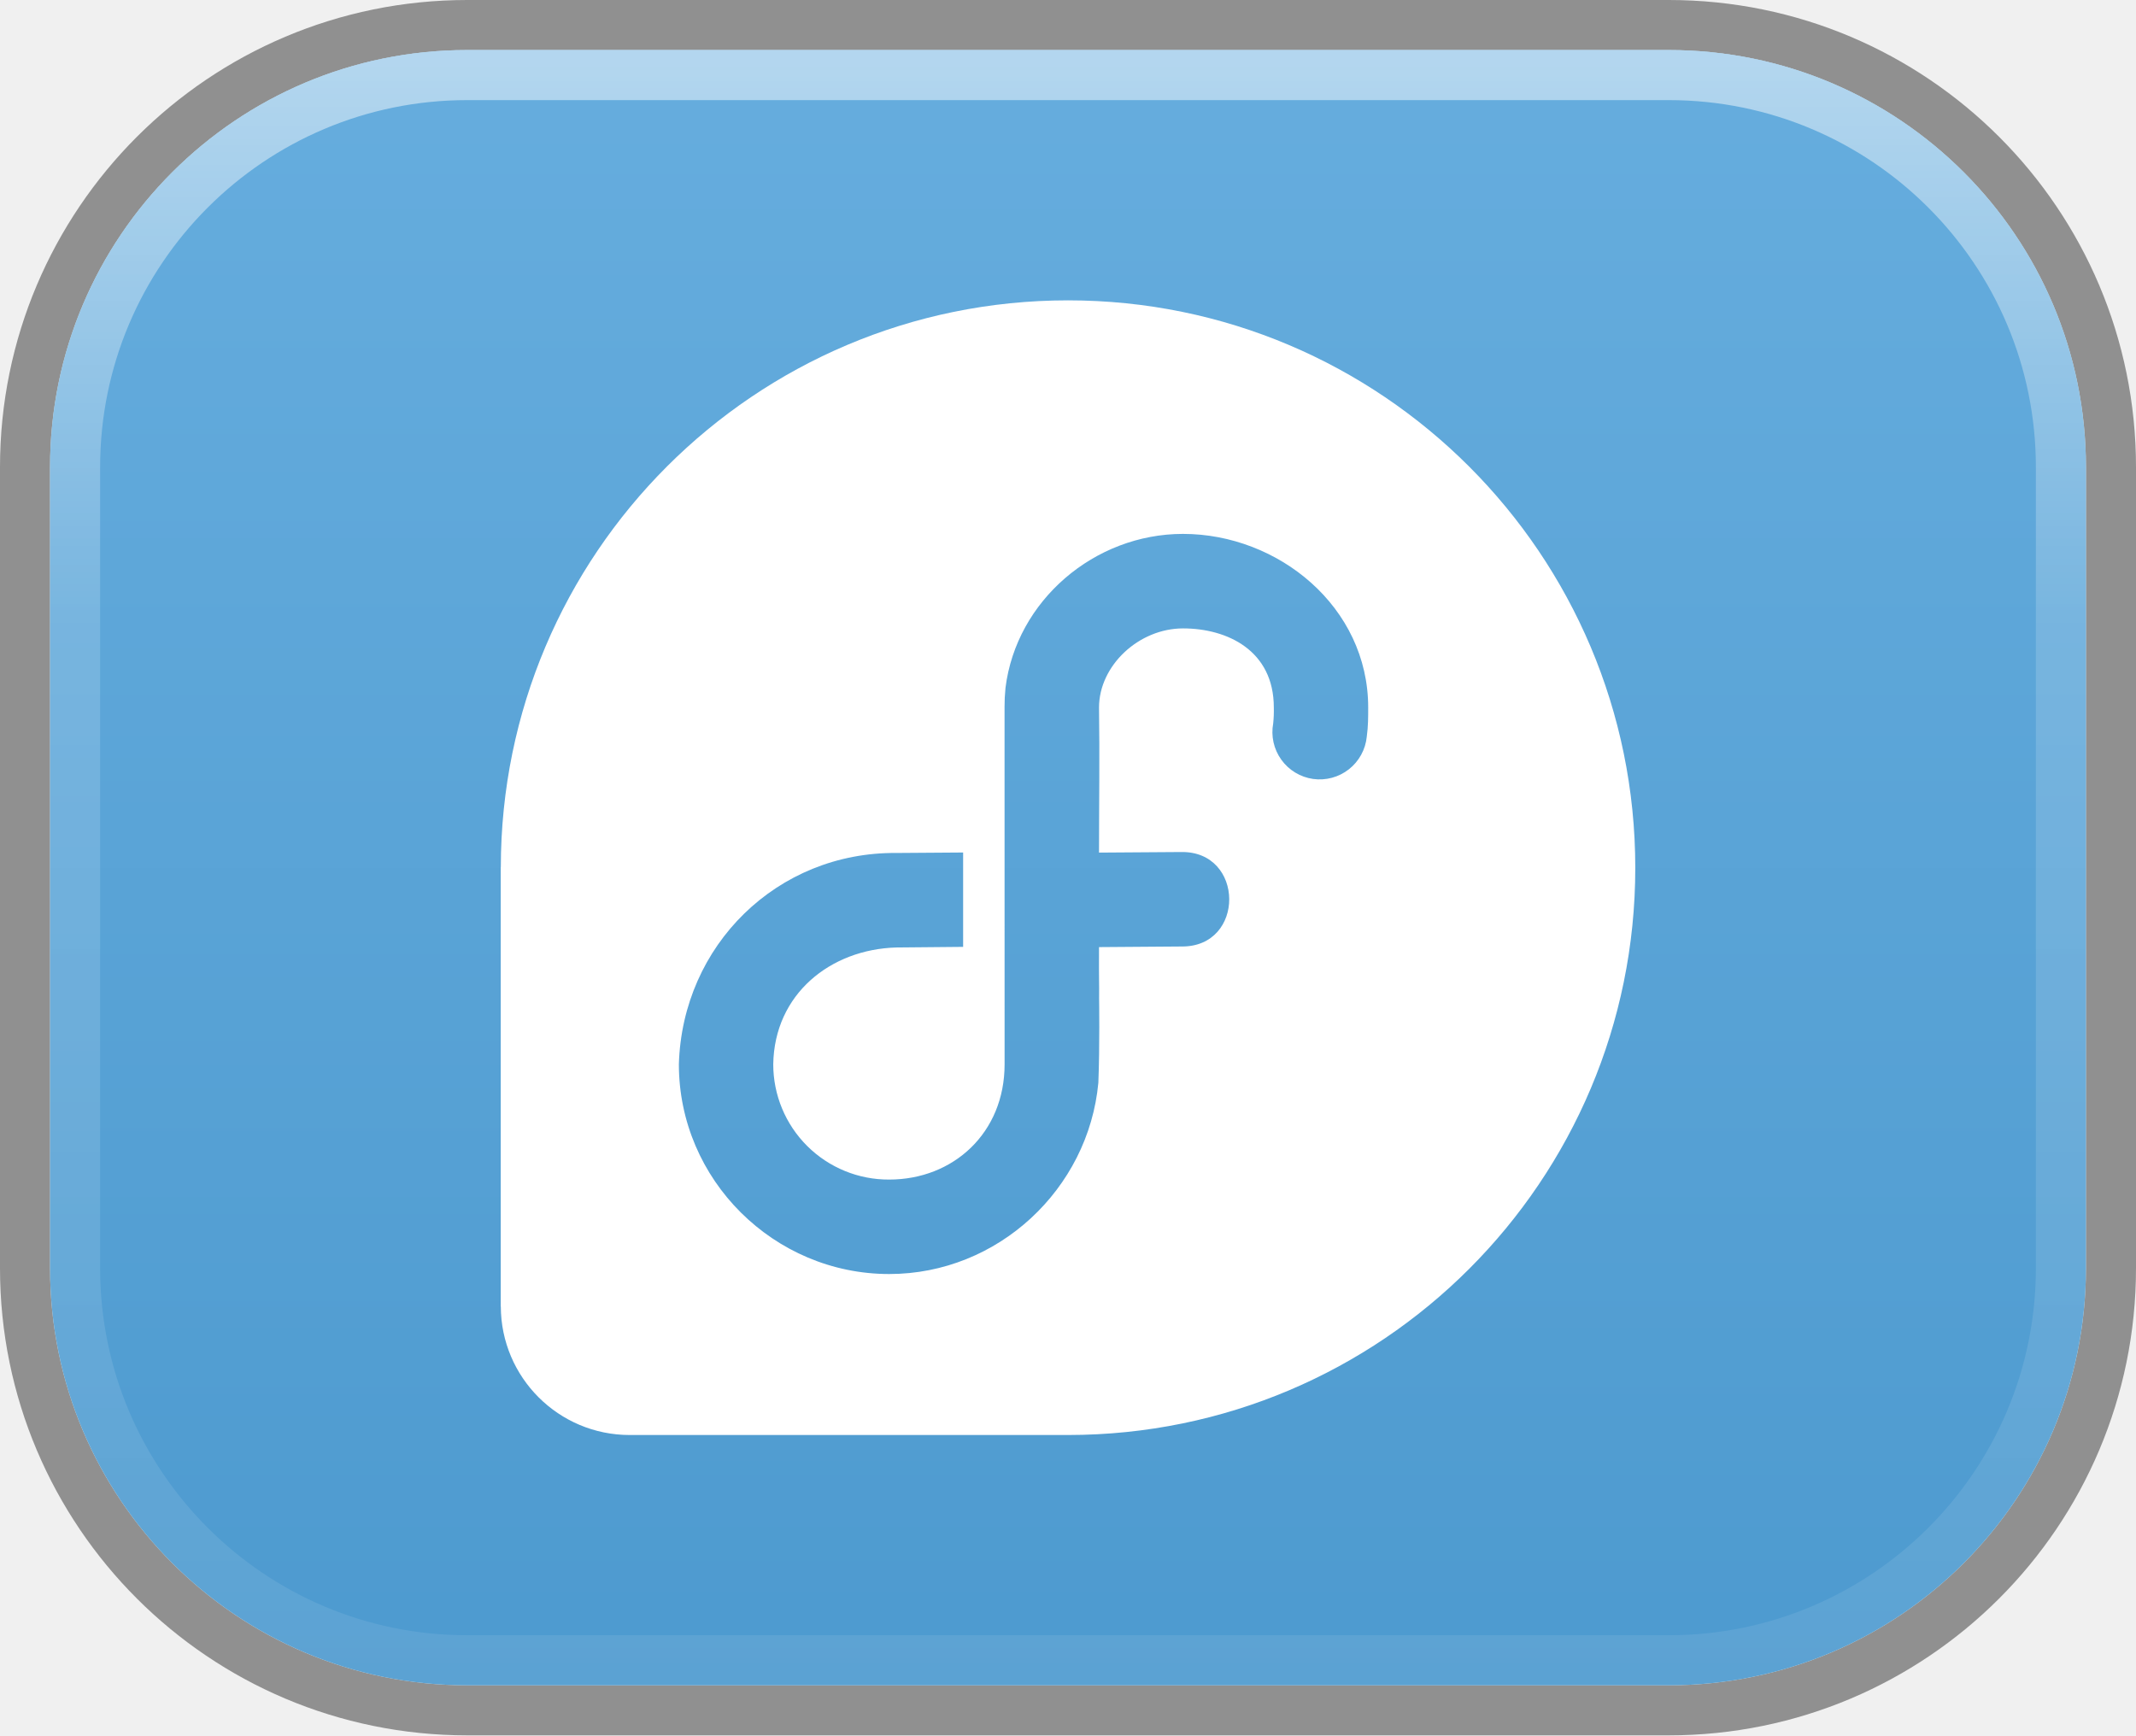
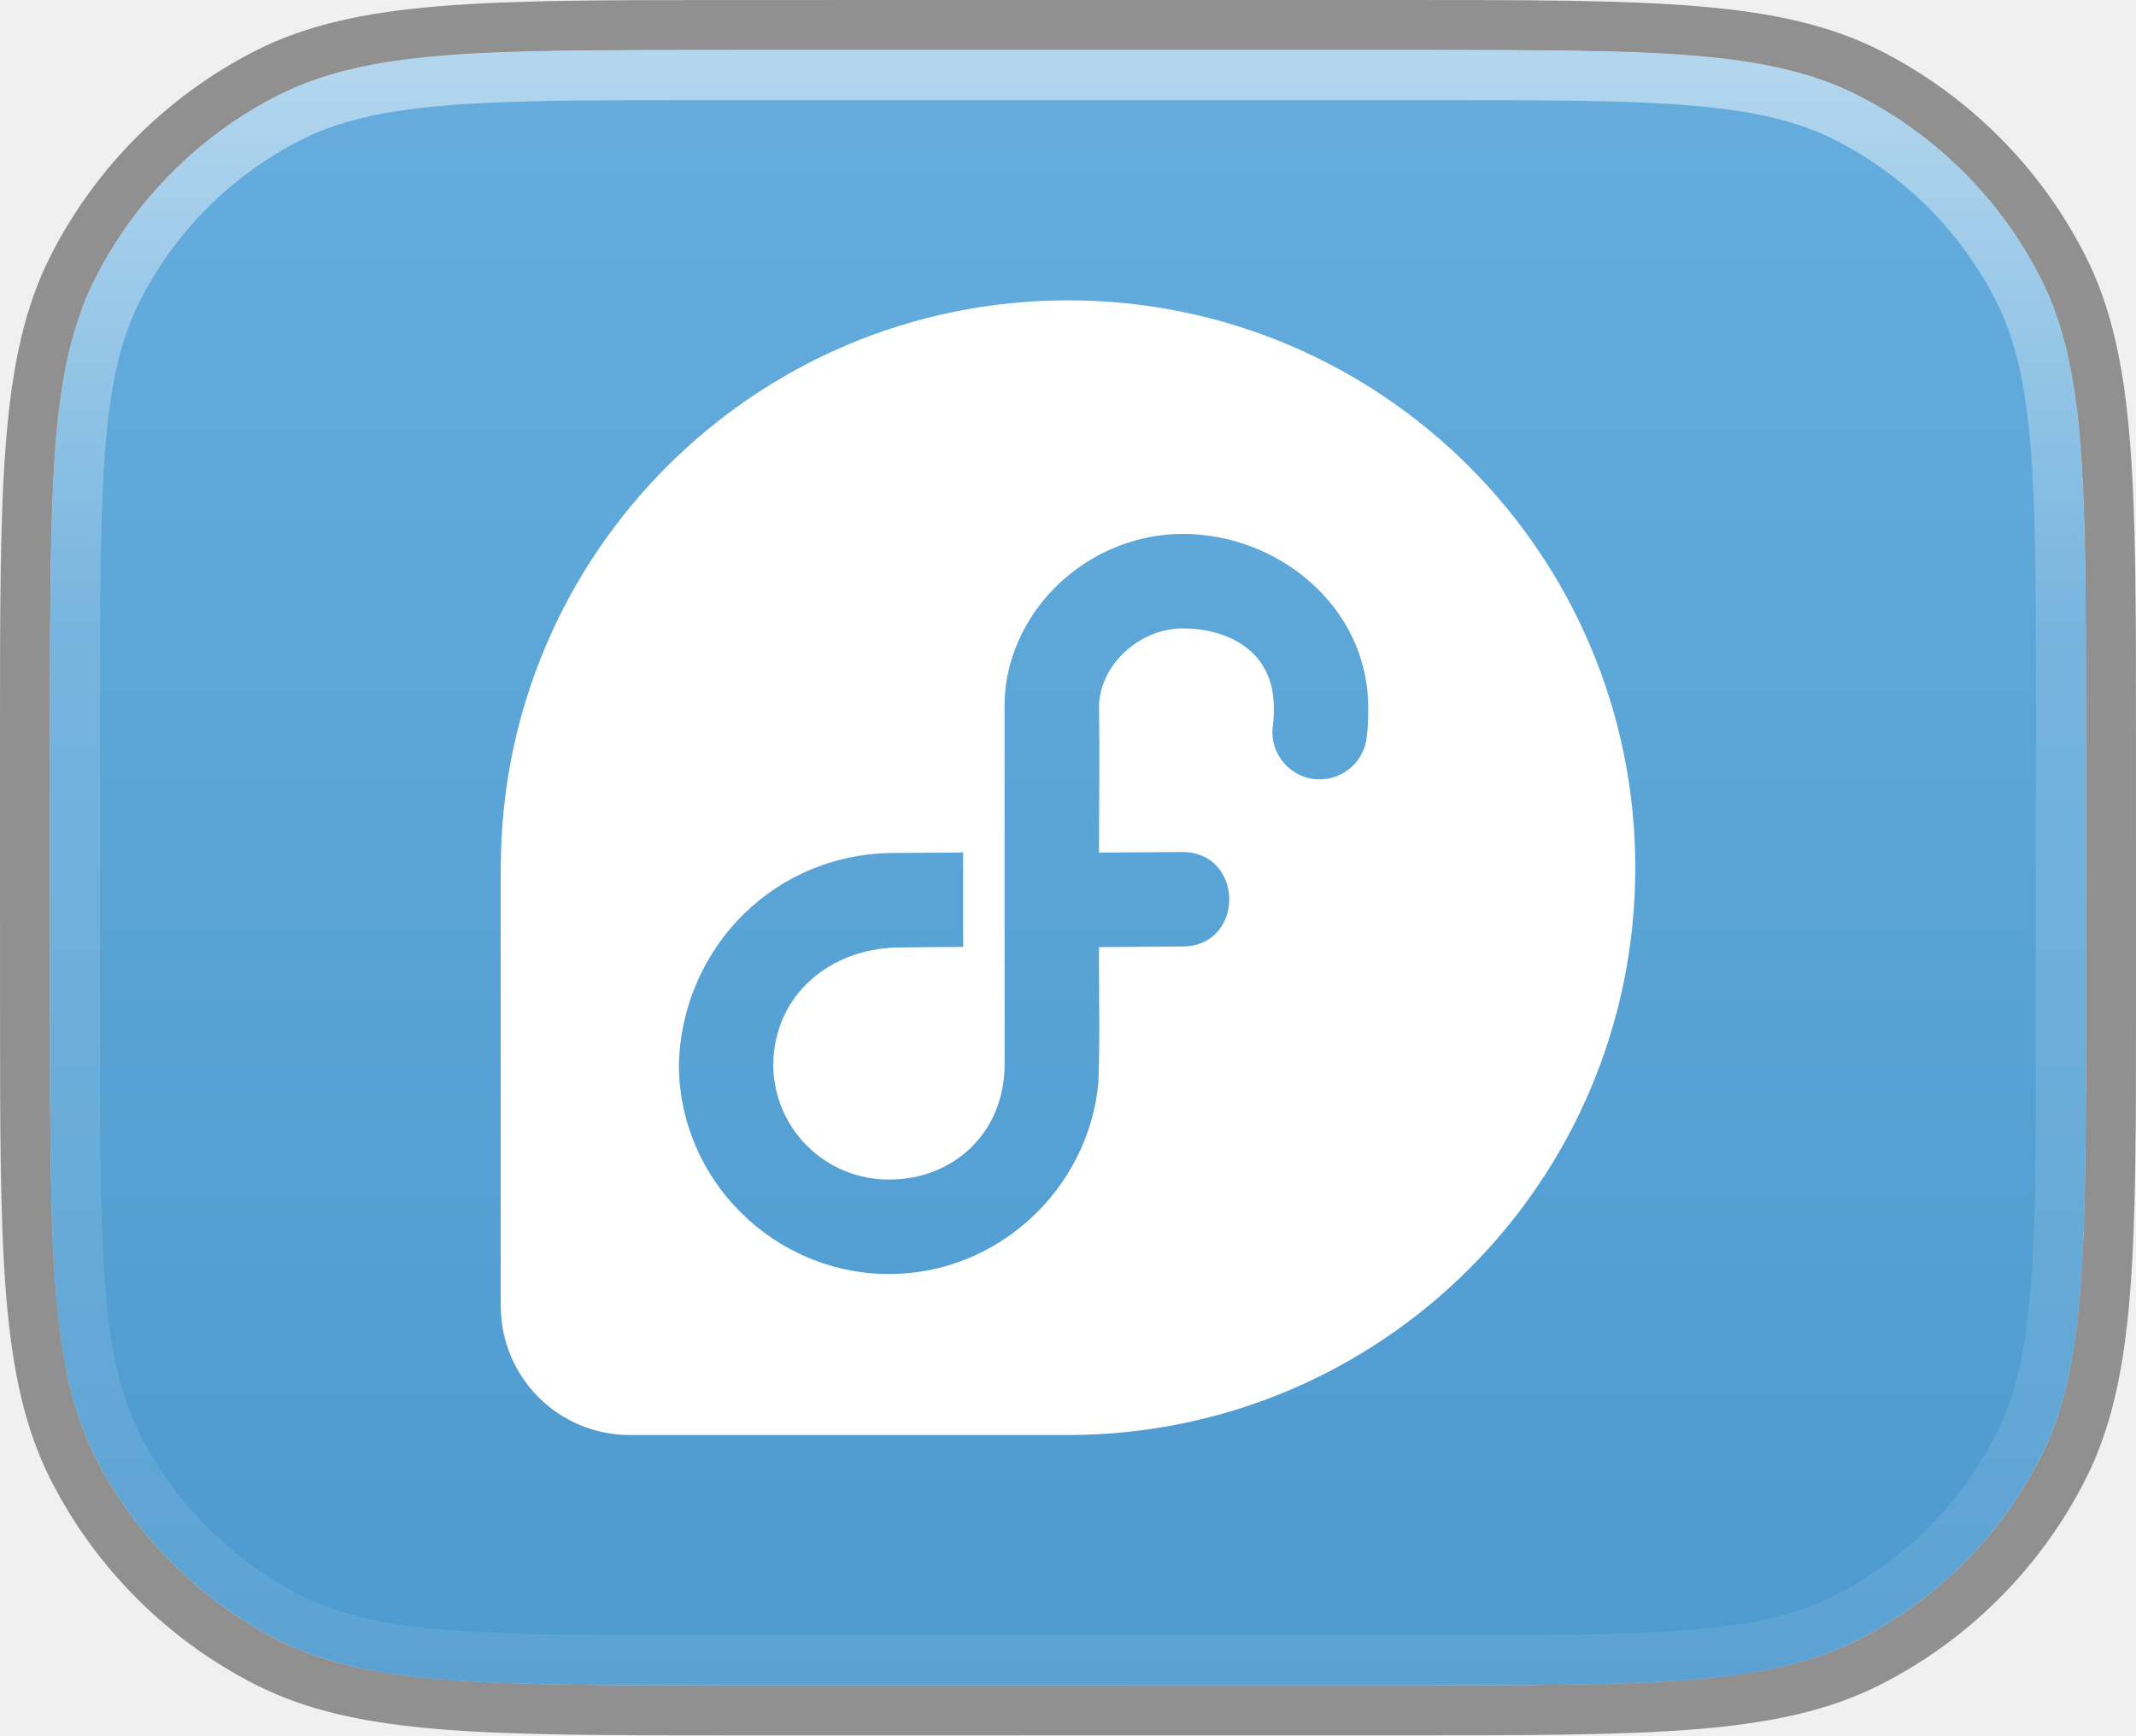
<svg xmlns="http://www.w3.org/2000/svg" viewBox="0 0 64 52" width="64" height="52">
  <defs>
    <linearGradient id="fill" x1="0" y1="0" x2="0" y2="1">
      <stop offset="0" stop-color="#66adde" />
      <stop offset="1" stop-color="#4d9acf" />
    </linearGradient>
    <linearGradient id="edge" x1="0" y1="0" x2="0" y2="1">
      <stop offset="0" stop-color="#ffffff" stop-opacity="0.5" />
      <stop offset="0.35" stop-color="#ffffff" stop-opacity="0.16" />
      <stop offset="1" stop-color="#ffffff" stop-opacity="0.08" />
    </linearGradient>
  </defs>
-   <rect x="0.75" y="0.75" width="62.5" height="50.5" rx="13.25" fill="none" stroke="#000000" stroke-opacity="0.4" stroke-width="1.5" />
-   <rect x="1.5" y="1.5" width="61" height="49" rx="12.5" fill="url(#fill)" />
-   <rect x="2.25" y="2.25" width="59.5" height="47.5" rx="11.75" fill="none" stroke="url(#edge)" stroke-width="1.5" />
+   <path d="M 42.050 0.750 c 7.421 0 11.131 0 13.965 1.444 a 13.250 13.250 0 0 1 5.790 5.790 c 1.444 2.834 1.444 6.545 1.444 13.965 L 63.250 30.050 c 0 7.421 0 11.131 -1.444 13.965 a 13.250 13.250 0 0 1 -5.790 5.790 c -2.834 1.444 -6.545 1.444 -13.965 1.444 L 21.950 51.250 c -7.421 0 -11.131 0 -13.965 -1.444 a 13.250 13.250 0 0 1 -5.790 -5.790 c -1.444 -2.834 -1.444 -6.545 -1.444 -13.965 L 0.750 21.950 c 0 -7.421 0 -11.131 1.444 -13.965 a 13.250 13.250 0 0 1 5.790 -5.790 c 2.834 -1.444 6.545 -1.444 13.965 -1.444 Z" fill="none" stroke="#000000" stroke-opacity="0.4" stroke-width="1.5" />
+   <path d="M 42.500 1.500 c 7.001 0 10.501 0 13.175 1.362 a 12.500 12.500 0 0 1 5.463 5.463 c 1.362 2.674 1.362 6.174 1.362 13.175 L 62.500 30.500 c 0 7.001 0 10.501 -1.362 13.175 a 12.500 12.500 0 0 1 -5.463 5.463 c -2.674 1.362 -6.174 1.362 -13.175 1.362 L 21.500 50.500 c -7.001 0 -10.501 0 -13.175 -1.362 a 12.500 12.500 0 0 1 -5.463 -5.463 c -1.362 -2.674 -1.362 -6.174 -1.362 -13.175 L 1.500 21.500 c 0 -7.001 0 -10.501 1.362 -13.175 a 12.500 12.500 0 0 1 5.463 -5.463 c 2.674 -1.362 6.174 -1.362 13.175 -1.362 Z" fill="url(#fill)" />
+   <path d="M 42.950 2.250 c 6.581 0 9.871 0 12.384 1.281 a 11.750 11.750 0 0 1 5.135 5.135 c 1.281 2.513 1.281 5.804 1.281 12.384 L 61.750 30.950 c 0 6.581 0 9.871 -1.281 12.384 a 11.750 11.750 0 0 1 -5.135 5.135 c -2.513 1.281 -5.804 1.281 -12.384 1.281 L 21.050 49.750 c -6.581 0 -9.871 0 -12.384 -1.281 a 11.750 11.750 0 0 1 -5.135 -5.135 c -1.281 -2.513 -1.281 -5.804 -1.281 -12.384 L 2.250 21.050 c 0 -6.581 0 -9.871 1.281 -12.384 a 11.750 11.750 0 0 1 5.135 -5.135 c 2.513 -1.281 5.804 -1.281 12.384 -1.281 Z" fill="none" stroke="url(#edge)" stroke-width="1.5" />
  <g fill="#ffffff" color="#ffffff">
    <svg x="15" y="9" width="34" height="34" viewBox="0 0 24 24">
      <path d="M12.001 0C5.376 0 .008 5.369.004 11.992H.002v9.287h.002A2.726 2.726 0 0 0 2.73 24h9.275c6.626-.004 11.993-5.372 11.993-11.997C23.998 5.375 18.628 0 12 0zm2.431 4.94c2.015 0 3.917 1.543 3.917 3.671 0 .197.001.395-.03.619a1.002 1.002 0 0 1-1.137.893 1.002 1.002 0 0 1-.842-1.175 2.61 2.61 0 0 0 .013-.337c0-1.207-.987-1.672-1.92-1.672-.934 0-1.775.784-1.777 1.672.016 1.027 0 2.046 0 3.07l1.732-.012c1.352-.028 1.368 2.009.016 1.998l-1.748.013c-.004.826.006.677.002 1.093 0 0 .015 1.01-.016 1.776-.209 2.25-2.124 4.046-4.424 4.046-2.438 0-4.448-1.993-4.448-4.437.073-2.515 2.078-4.492 4.603-4.469l1.409-.01v1.996l-1.409.013h-.007c-1.388.04-2.577.984-2.6 2.47a2.438 2.438 0 0 0 2.452 2.439c1.356 0 2.441-.987 2.441-2.437l-.001-7.557c0-.14.005-.252.02-.407.23-1.848 1.883-3.256 3.754-3.256z" />
    </svg>
  </g>
</svg>
